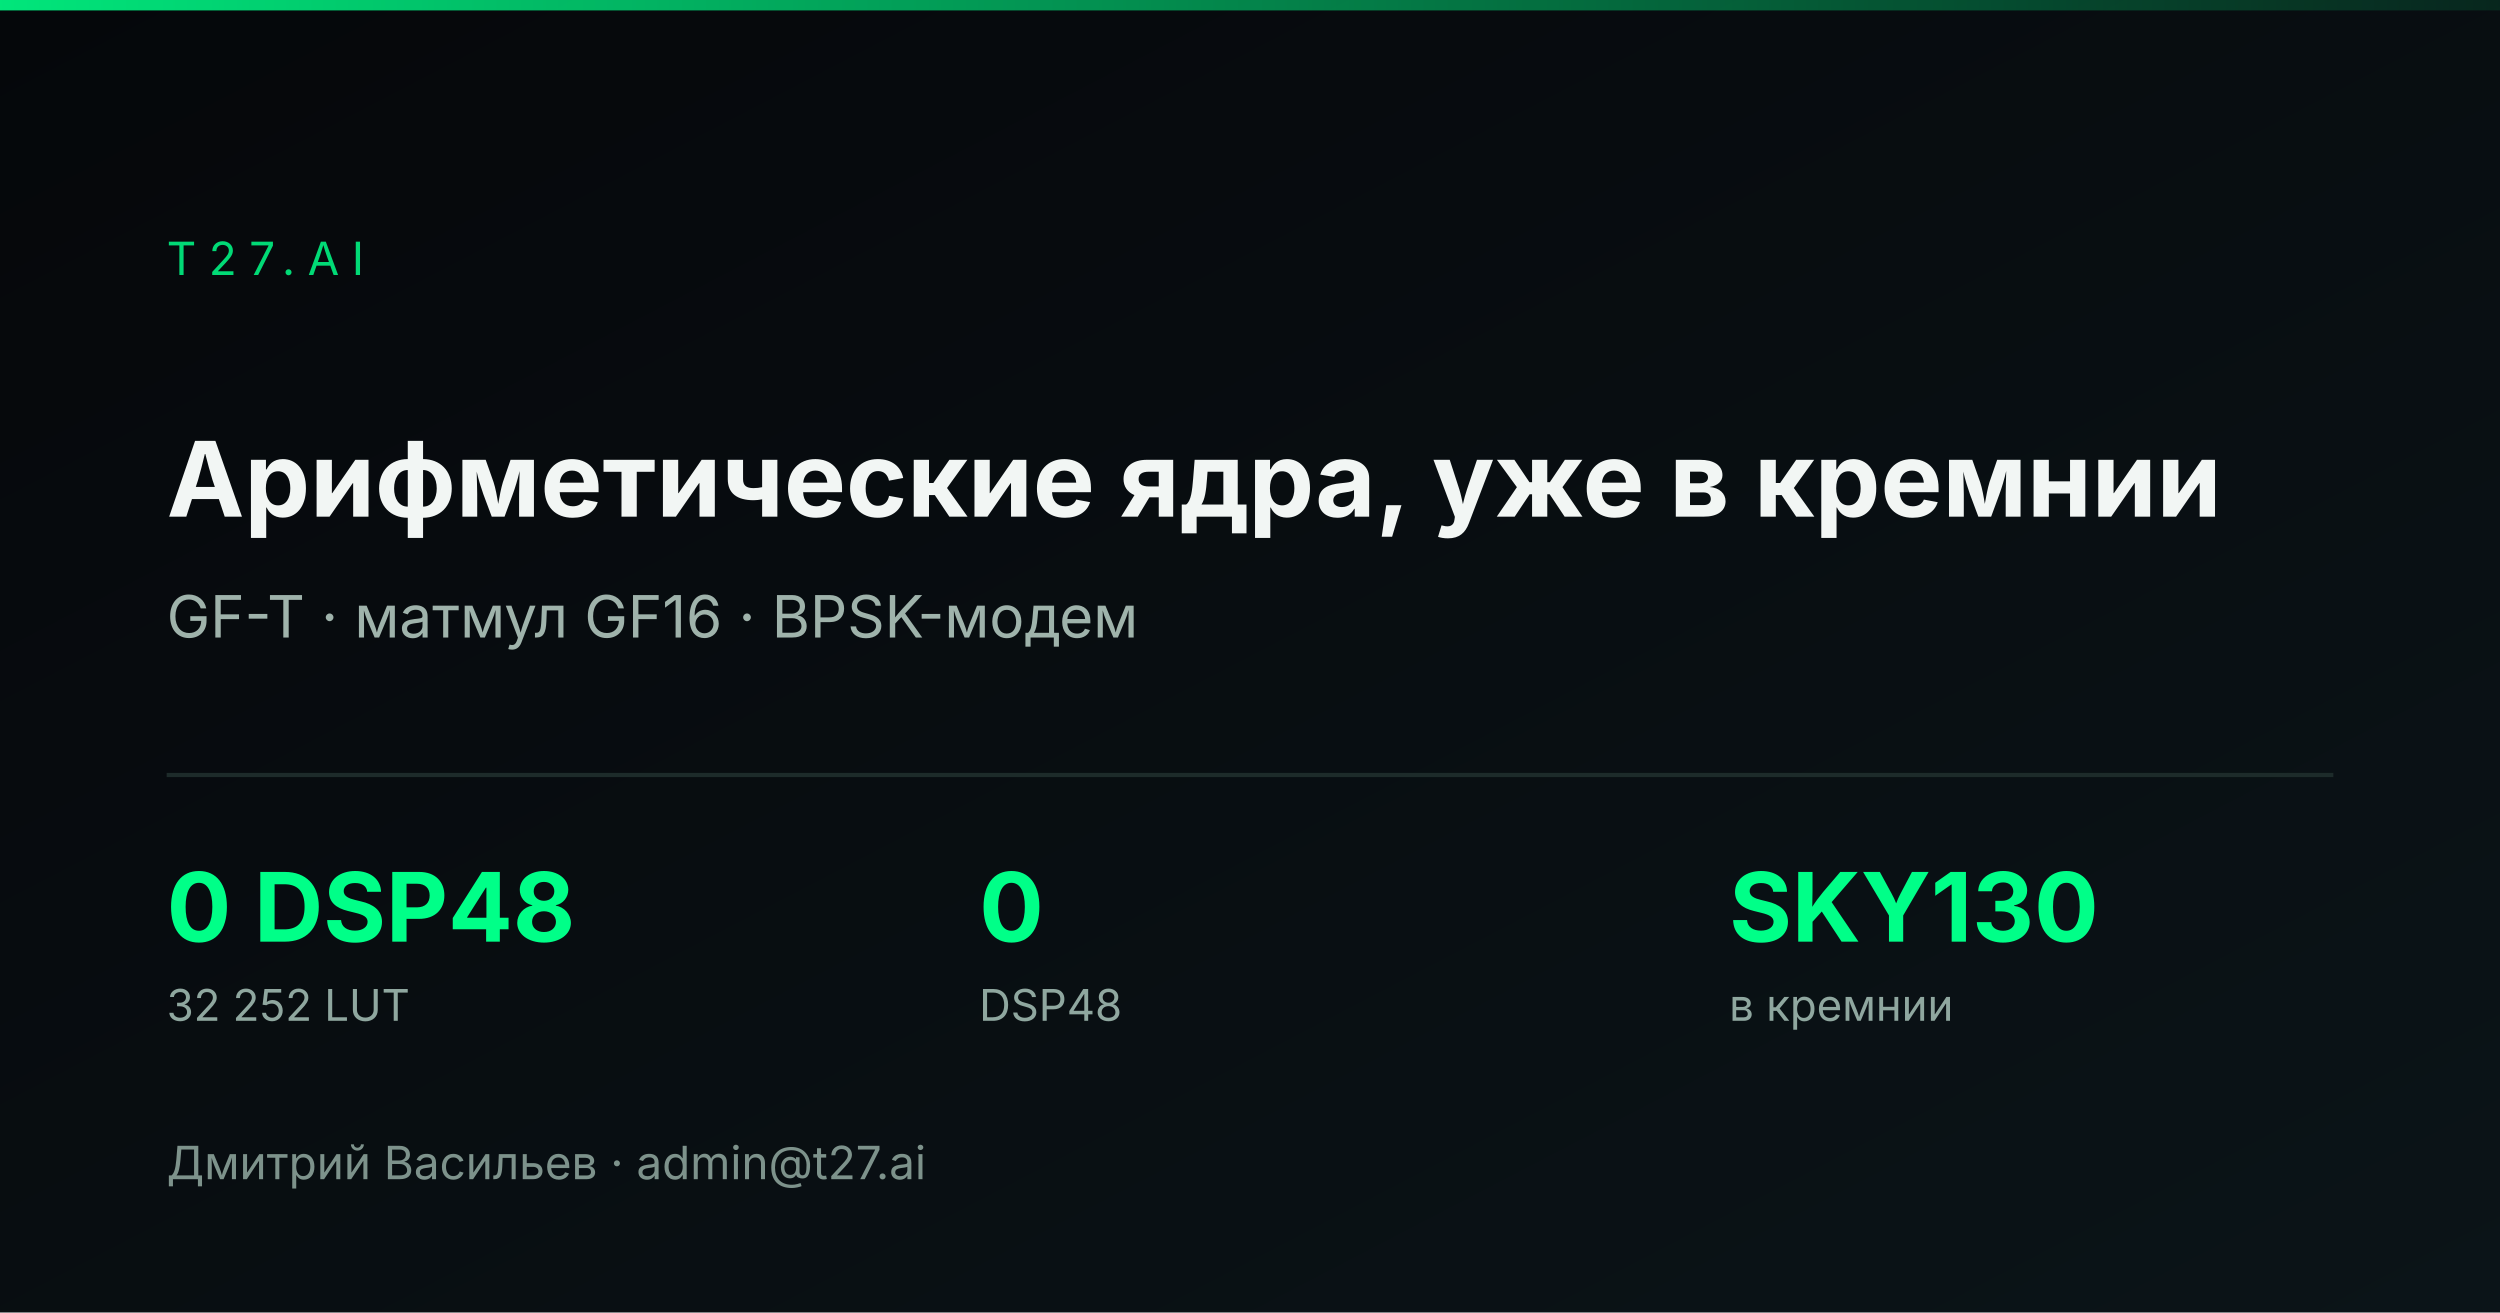
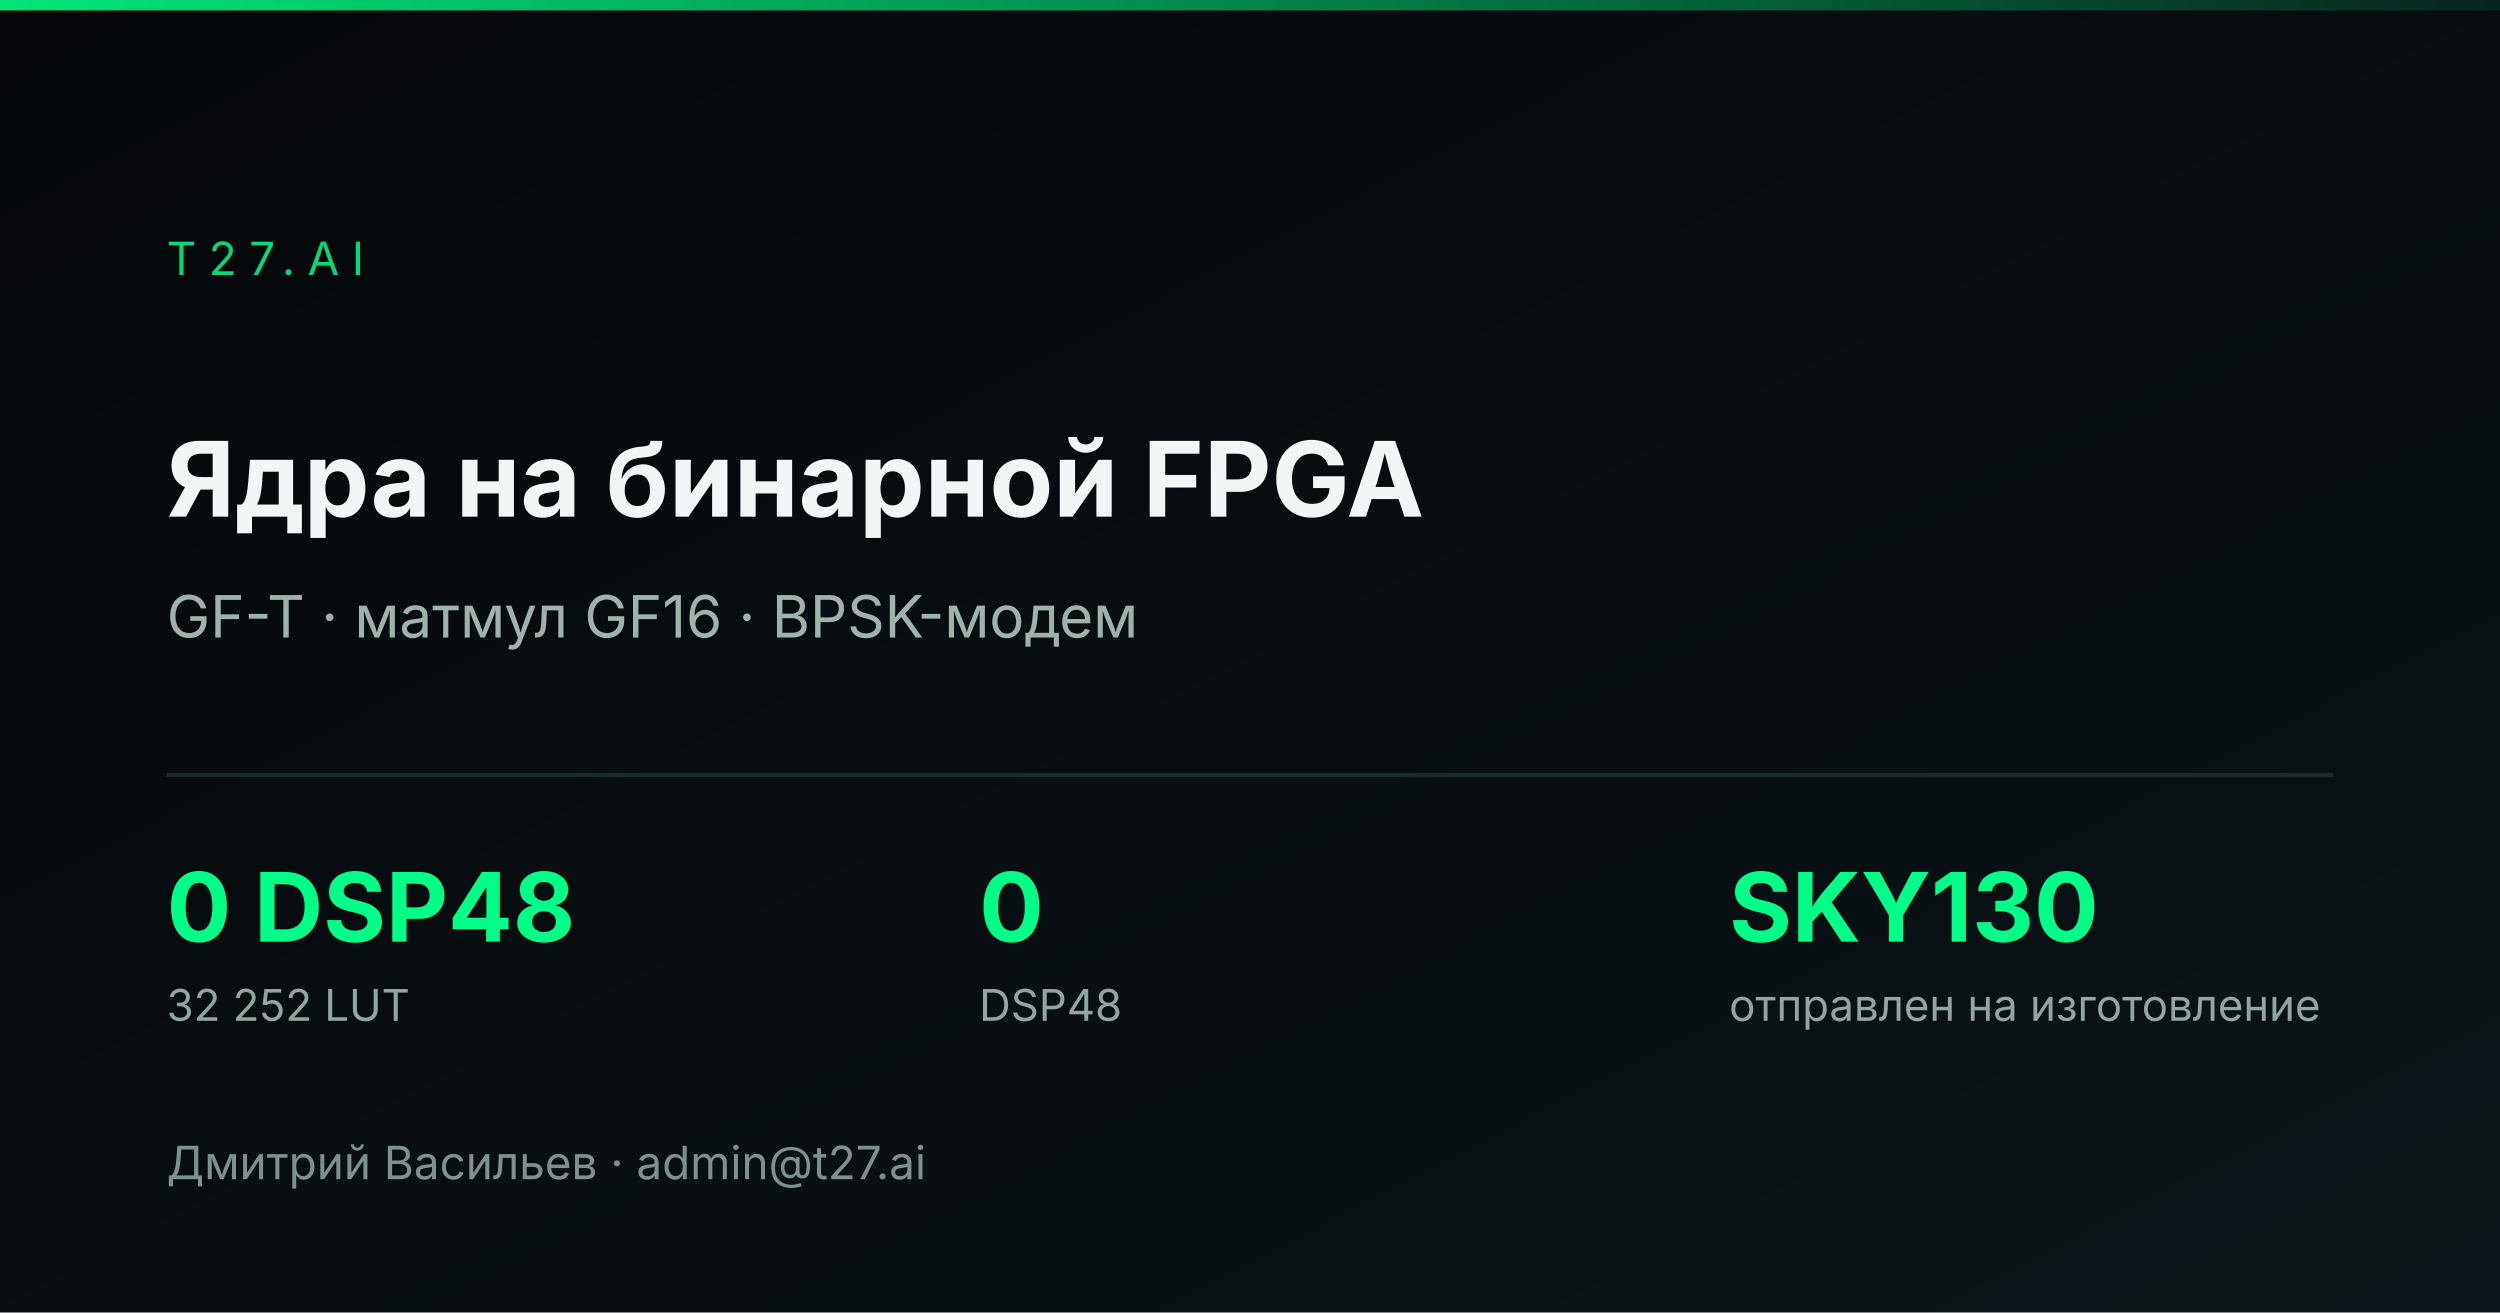
- <svg xmlns="http://www.w3.org/2000/svg" width="1200" height="630" viewBox="0 0 1200 630" role="img" aria-label="Arithmetic cores, already in silicon">
+ <svg xmlns="http://www.w3.org/2000/svg" width="1200" height="630" viewBox="0 0 1200 630" role="img" aria-label="Ядра на бинарной FPGA">
  <defs>
    <linearGradient id="bg" x1="0" y1="0" x2="1" y2="1">
      <stop offset="0%" stop-color="#05070a" />
      <stop offset="100%" stop-color="#0b1418" />
    </linearGradient>
    <linearGradient id="glow" x1="0" y1="0" x2="1" y2="0">
      <stop offset="0%" stop-color="#00ff88" stop-opacity="0.9" />
      <stop offset="100%" stop-color="#00ff88" stop-opacity="0.1" />
    </linearGradient>
  </defs>
  <rect width="1200" height="630" fill="url(#bg)" />
  <rect x="0" y="0" width="1200" height="5" fill="url(#glow)" />
  <text x="80" y="132" font-family="Inter,Helvetica,Arial,sans-serif" font-size="22" letter-spacing="6" fill="#00ff88" opacity="0.85">T27.AI</text>
-   <text x="80" y="248" font-family="Inter,Helvetica,Arial,sans-serif" font-size="50" font-weight="700" fill="#f2f6f4">Арифметические ядра, уже в кремнии</text>
+   <text x="80" y="248" font-family="Inter,Helvetica,Arial,sans-serif" font-size="50" font-weight="700" fill="#f2f6f4">Ядра на бинарной FPGA</text>
  <text x="80" y="306" font-family="Inter,Helvetica,Arial,sans-serif" font-size="28" fill="#9fb3ab">GF-T · матмул GF16 · BPSK-модем</text>
  <line x1="80" y1="372" x2="1120" y2="372" stroke="#1d2b2a" stroke-width="2" />
  <text x="80" y="452" font-family="Inter,Helvetica,Arial,sans-serif" font-size="46" font-weight="700" fill="#00ff88">0 DSP48</text>
  <text x="80" y="490" font-family="Inter,Helvetica,Arial,sans-serif" font-size="21" fill="#8fa79f">32 252 LUT</text>
  <text x="470" y="452" font-family="Inter,Helvetica,Arial,sans-serif" font-size="46" font-weight="700" fill="#00ff88">0</text>
  <text x="470" y="490" font-family="Inter,Helvetica,Arial,sans-serif" font-size="21" fill="#8fa79f">DSP48</text>
  <text x="830" y="452" font-family="Inter,Helvetica,Arial,sans-serif" font-size="46" font-weight="700" fill="#00ff88">SKY130</text>
-   <text x="830" y="490" font-family="Inter,Helvetica,Arial,sans-serif" font-size="21" fill="#8fa79f">в кремнии</text>
+   <text x="830" y="490" font-family="Inter,Helvetica,Arial,sans-serif" font-size="21" fill="#8fa79f">отправлен на изготовление</text>
  <text x="80" y="566" font-family="Inter,Helvetica,Arial,sans-serif" font-size="22" fill="#7d928b">Дмитрий Васильев · admin@t27.ai</text>
</svg>
